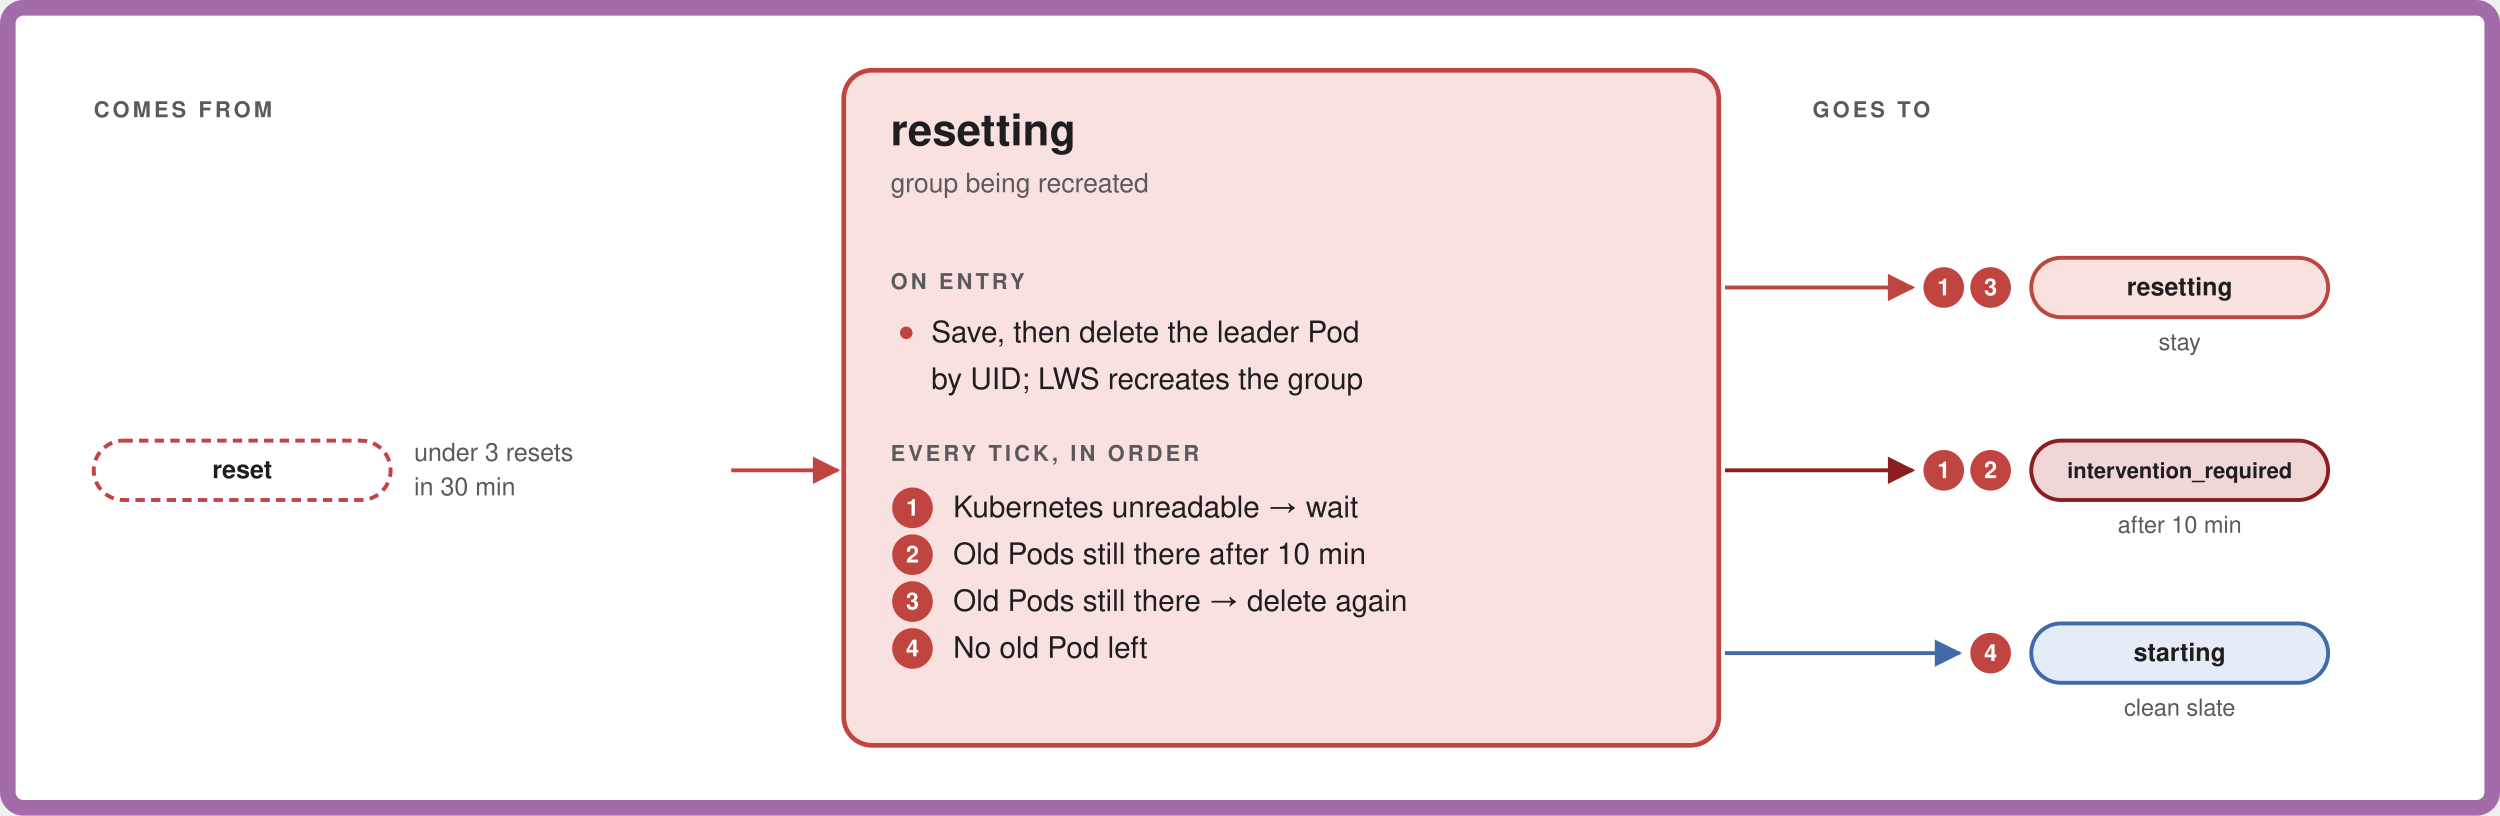
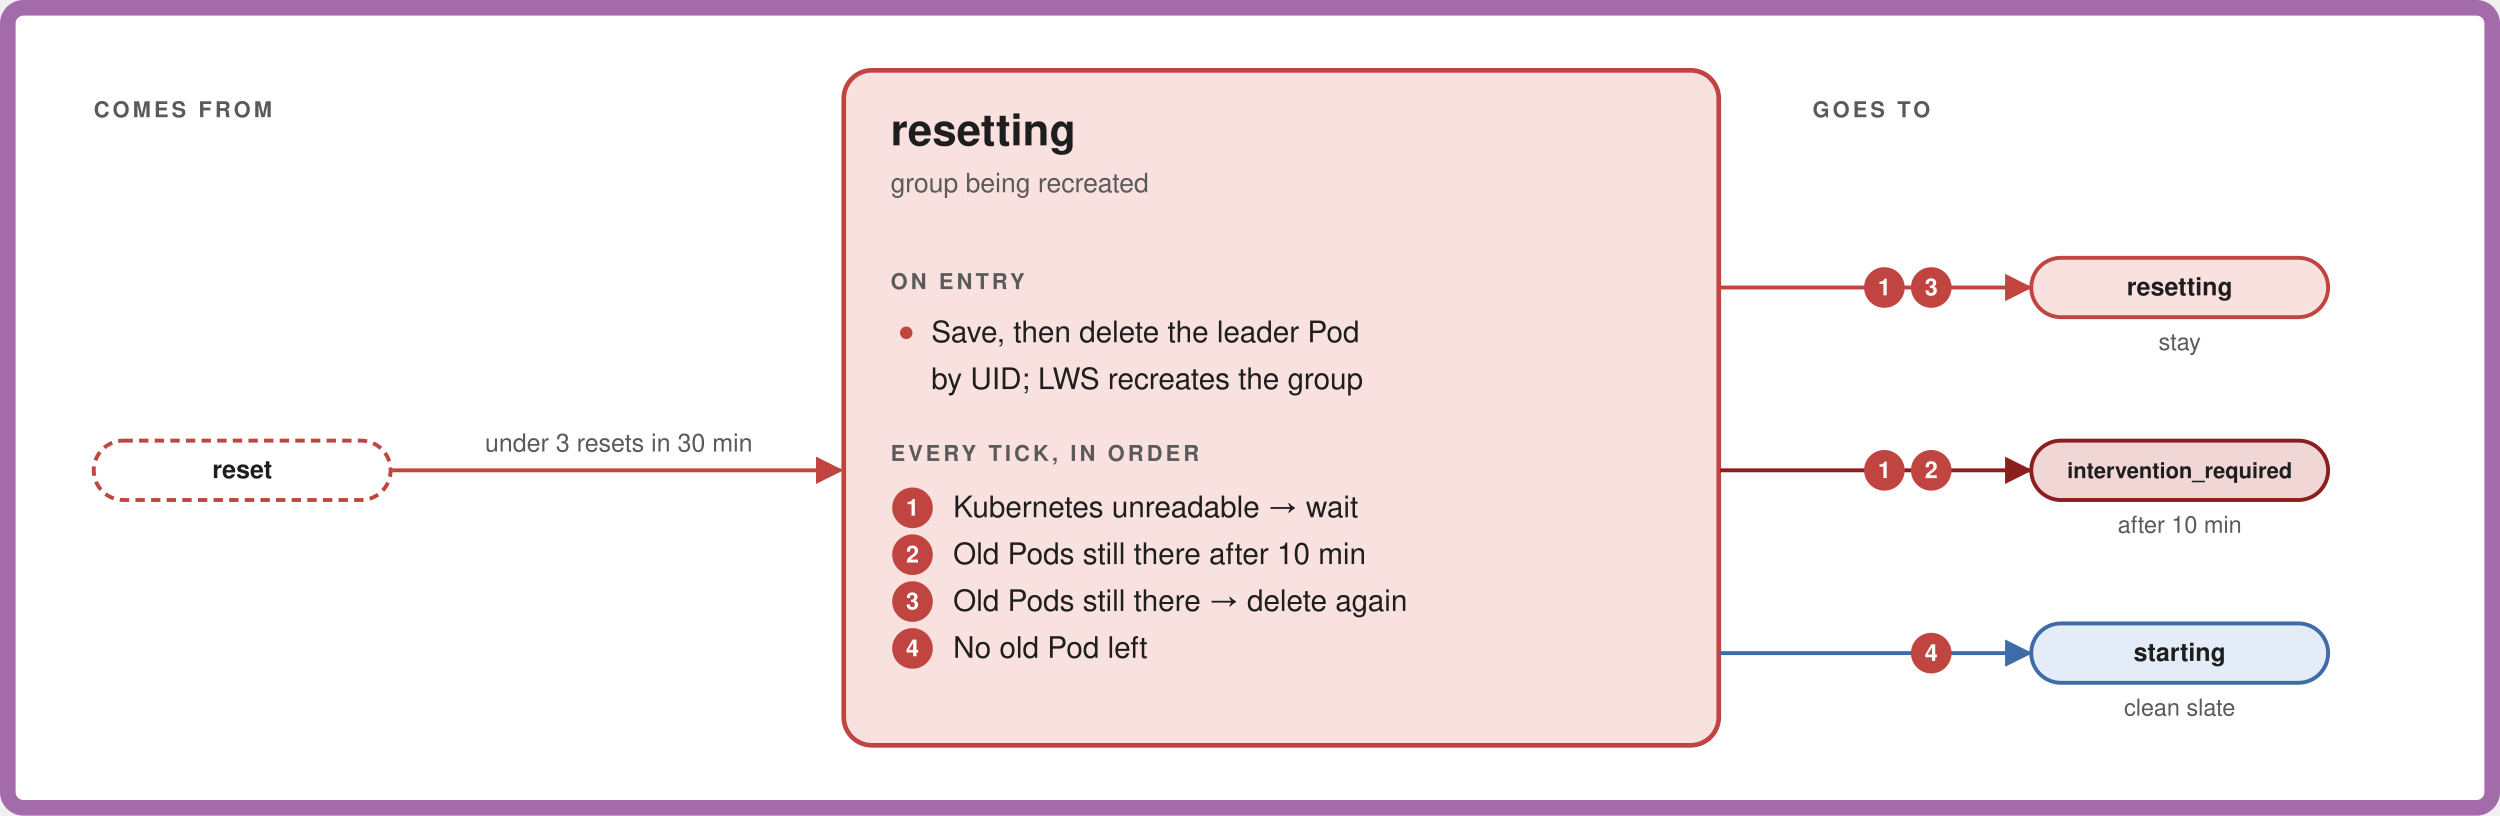
<svg xmlns="http://www.w3.org/2000/svg" viewBox="0 0 1600 522" role="img" aria-labelledby="title desc" font-family="-apple-system, 'Segoe UI', Helvetica, Arial, sans-serif">
  <defs>
    <marker id="arrow-dark" viewBox="0 0 10 10" refX="9" refY="5" markerWidth="7" markerHeight="7" orient="auto-start-reverse">
      <path d="M0,0 L10,5 L0,10 z" fill="#3A3A3A" />
    </marker>
    <marker id="arrow-green" viewBox="0 0 10 10" refX="9" refY="5" markerWidth="7" markerHeight="7" orient="auto-start-reverse">
      <path d="M0,0 L10,5 L0,10 z" fill="#2C8549" />
    </marker>
    <marker id="arrow-red" viewBox="0 0 10 10" refX="9" refY="5" markerWidth="7" markerHeight="7" orient="auto-start-reverse">
      <path d="M0,0 L10,5 L0,10 z" fill="#C0443F" />
    </marker>
    <marker id="arrow-blue" viewBox="0 0 10 10" refX="9" refY="5" markerWidth="7" markerHeight="7" orient="auto-start-reverse">
      <path d="M0,0 L10,5 L0,10 z" fill="#3F6BA8" />
    </marker>
    <marker id="arrow-purple" viewBox="0 0 10 10" refX="9" refY="5" markerWidth="7" markerHeight="7" orient="auto-start-reverse">
      <path d="M0,0 L10,5 L0,10 z" fill="#8E5BA6" />
    </marker>
    <marker id="arrow-amber" viewBox="0 0 10 10" refX="9" refY="5" markerWidth="7" markerHeight="7" orient="auto-start-reverse">
      <path d="M0,0 L10,5 L0,10 z" fill="#B97A10" />
    </marker>
    <marker id="arrow-maroon" viewBox="0 0 10 10" refX="9" refY="5" markerWidth="7" markerHeight="7" orient="auto-start-reverse">
      <path d="M0,0 L10,5 L0,10 z" fill="#8B1E1E" />
    </marker>
    <marker id="arrow-gray" viewBox="0 0 10 10" refX="9" refY="5" markerWidth="7" markerHeight="7" orient="auto-start-reverse">
      <path d="M0,0 L10,5 L0,10 z" fill="#7A7A7A" />
    </marker>
  </defs>
  <rect x="5" y="5" width="1590" height="512" rx="10" fill="#FFFFFF" stroke="#A46BAA" stroke-width="10" />
  <rect x="540" y="45" width="560" height="432" rx="18" fill="#F9E1DF" stroke="#C0443F" stroke-width="3" />
  <text x="570" y="93" font-size="28" font-weight="700" text-anchor="start" fill="#1E1E1E">resetting</text>
  <text x="570" y="123" font-size="17" font-weight="400" text-anchor="start" fill="#5A5A5A">group being recreated</text>
  <text x="570" y="185" font-size="14" font-weight="700" text-anchor="start" fill="#5A5A5A" letter-spacing="2">ON ENTRY</text>
  <circle cx="580" cy="213" r="4" fill="#C0443F" />
  <text x="596" y="219" font-size="19" font-weight="400" text-anchor="start" fill="#1E1E1E">Save, then delete the leader Pod</text>
  <text x="596" y="249" font-size="19" font-weight="400" text-anchor="start" fill="#1E1E1E">by UID; LWS recreates the group</text>
  <text x="570" y="295" font-size="14" font-weight="700" text-anchor="start" fill="#5A5A5A" letter-spacing="2">EVERY TICK, IN ORDER</text>
  <circle cx="584" cy="325" r="13" fill="#C0443F" />
  <text x="584" y="330" font-size="15" font-weight="700" text-anchor="middle" fill="#FFFFFF">1</text>
  <text x="610" y="331" font-size="19" font-weight="400" text-anchor="start" fill="#1E1E1E">Kubernetes unreadable → wait</text>
  <circle cx="584" cy="355" r="13" fill="#C0443F" />
  <text x="584" y="360" font-size="15" font-weight="700" text-anchor="middle" fill="#FFFFFF">2</text>
  <text x="610" y="361" font-size="19" font-weight="400" text-anchor="start" fill="#1E1E1E">Old Pods still there after 10 min</text>
  <circle cx="584" cy="385" r="13" fill="#C0443F" />
  <text x="584" y="390" font-size="15" font-weight="700" text-anchor="middle" fill="#FFFFFF">3</text>
  <text x="610" y="391" font-size="19" font-weight="400" text-anchor="start" fill="#1E1E1E">Old Pods still there → delete again</text>
  <circle cx="584" cy="415" r="13" fill="#C0443F" />
  <text x="584" y="420" font-size="15" font-weight="700" text-anchor="middle" fill="#FFFFFF">4</text>
  <text x="610" y="421" font-size="19" font-weight="400" text-anchor="start" fill="#1E1E1E">No old Pod left</text>
  <text x="60" y="75" font-size="14" font-weight="700" text-anchor="start" fill="#5A5A5A" letter-spacing="2">COMES FROM</text>
  <rect x="60" y="282" width="190" height="38" rx="19" fill="#FFFFFF" stroke="#C0443F" stroke-width="2.5" stroke-dasharray="6 4" />
  <text x="155" y="306" font-size="16" font-weight="700" text-anchor="middle" fill="#1E1E1E">reset</text>
-   <text x="265" y="295" font-size="16" font-weight="400" text-anchor="start" fill="#5A5A5A">under 3 resets</text>
-   <text x="265" y="317" font-size="16" font-weight="400" text-anchor="start" fill="#5A5A5A">in 30 min</text>
-   <path d="M468,301 L536,301" fill="none" stroke="#C0443F" stroke-width="2.5" marker-end="url(#arrow-red)" />
+   <path d="M251,301 L538,301" fill="none" stroke="#C0443F" stroke-width="2.5" marker-end="url(#arrow-red)" />
+   <text x="396" y="289" font-size="16" font-weight="400" text-anchor="middle" fill="#5A5A5A">under 3 resets in 30 min</text>
  <text x="1160" y="75" font-size="14" font-weight="700" text-anchor="start" fill="#5A5A5A" letter-spacing="2">GOES TO</text>
-   <path d="M1104,184 L1224,184" fill="none" stroke="#C0443F" stroke-width="2.5" marker-end="url(#arrow-red)" />
-   <circle cx="1244" cy="184" r="13" fill="#C0443F" />
-   <text x="1244" y="189" font-size="15" font-weight="700" text-anchor="middle" fill="#FFFFFF">1</text>
-   <circle cx="1274" cy="184" r="13" fill="#C0443F" />
-   <text x="1274" y="189" font-size="15" font-weight="700" text-anchor="middle" fill="#FFFFFF">3</text>
+   <path d="M1101,184 L1299,184" fill="none" stroke="#C0443F" stroke-width="2.5" marker-end="url(#arrow-red)" />
+   <circle cx="1206" cy="184" r="13" fill="#C0443F" />
+   <text x="1206" y="189" font-size="15" font-weight="700" text-anchor="middle" fill="#FFFFFF">1</text>
+   <circle cx="1236" cy="184" r="13" fill="#C0443F" />
+   <text x="1236" y="189" font-size="15" font-weight="700" text-anchor="middle" fill="#FFFFFF">3</text>
  <rect x="1300" y="165" width="190" height="38" rx="19" fill="#F9E1DF" stroke="#C0443F" stroke-width="2.5" />
  <text x="1395" y="189" font-size="16" font-weight="700" text-anchor="middle" fill="#1E1E1E">resetting</text>
  <text x="1395" y="224" font-size="15" font-weight="400" text-anchor="middle" fill="#5A5A5A">stay</text>
-   <path d="M1104,301 L1224,301" fill="none" stroke="#8B1E1E" stroke-width="2.5" marker-end="url(#arrow-maroon)" />
-   <circle cx="1244" cy="301" r="13" fill="#C0443F" />
-   <text x="1244" y="306" font-size="15" font-weight="700" text-anchor="middle" fill="#FFFFFF">1</text>
-   <circle cx="1274" cy="301" r="13" fill="#C0443F" />
-   <text x="1274" y="306" font-size="15" font-weight="700" text-anchor="middle" fill="#FFFFFF">2</text>
+   <path d="M1101,301 L1299,301" fill="none" stroke="#8B1E1E" stroke-width="2.5" marker-end="url(#arrow-maroon)" />
+   <circle cx="1206" cy="301" r="13" fill="#C0443F" />
+   <text x="1206" y="306" font-size="15" font-weight="700" text-anchor="middle" fill="#FFFFFF">1</text>
+   <circle cx="1236" cy="301" r="13" fill="#C0443F" />
+   <text x="1236" y="306" font-size="15" font-weight="700" text-anchor="middle" fill="#FFFFFF">2</text>
  <rect x="1300" y="282" width="190" height="38" rx="19" fill="#F1D6D6" stroke="#8B1E1E" stroke-width="2.5" />
  <text x="1395" y="306" font-size="14" font-weight="700" text-anchor="middle" fill="#1E1E1E">intervention_required</text>
  <text x="1395" y="341" font-size="15" font-weight="400" text-anchor="middle" fill="#5A5A5A">after 10 min</text>
-   <path d="M1104,418 L1254,418" fill="none" stroke="#3F6BA8" stroke-width="2.5" marker-end="url(#arrow-blue)" />
-   <circle cx="1274" cy="418" r="13" fill="#C0443F" />
-   <text x="1274" y="423" font-size="15" font-weight="700" text-anchor="middle" fill="#FFFFFF">4</text>
+   <path d="M1101,418 L1299,418" fill="none" stroke="#3F6BA8" stroke-width="2.5" marker-end="url(#arrow-blue)" />
+   <circle cx="1236" cy="418" r="13" fill="#C0443F" />
+   <text x="1236" y="423" font-size="15" font-weight="700" text-anchor="middle" fill="#FFFFFF">4</text>
  <rect x="1300" y="399" width="190" height="38" rx="19" fill="#E4ECF7" stroke="#3F6BA8" stroke-width="2.5" />
  <text x="1395" y="423" font-size="16" font-weight="700" text-anchor="middle" fill="#1E1E1E">starting</text>
  <text x="1395" y="458" font-size="15" font-weight="400" text-anchor="middle" fill="#5A5A5A">clean slate</text>
</svg>
